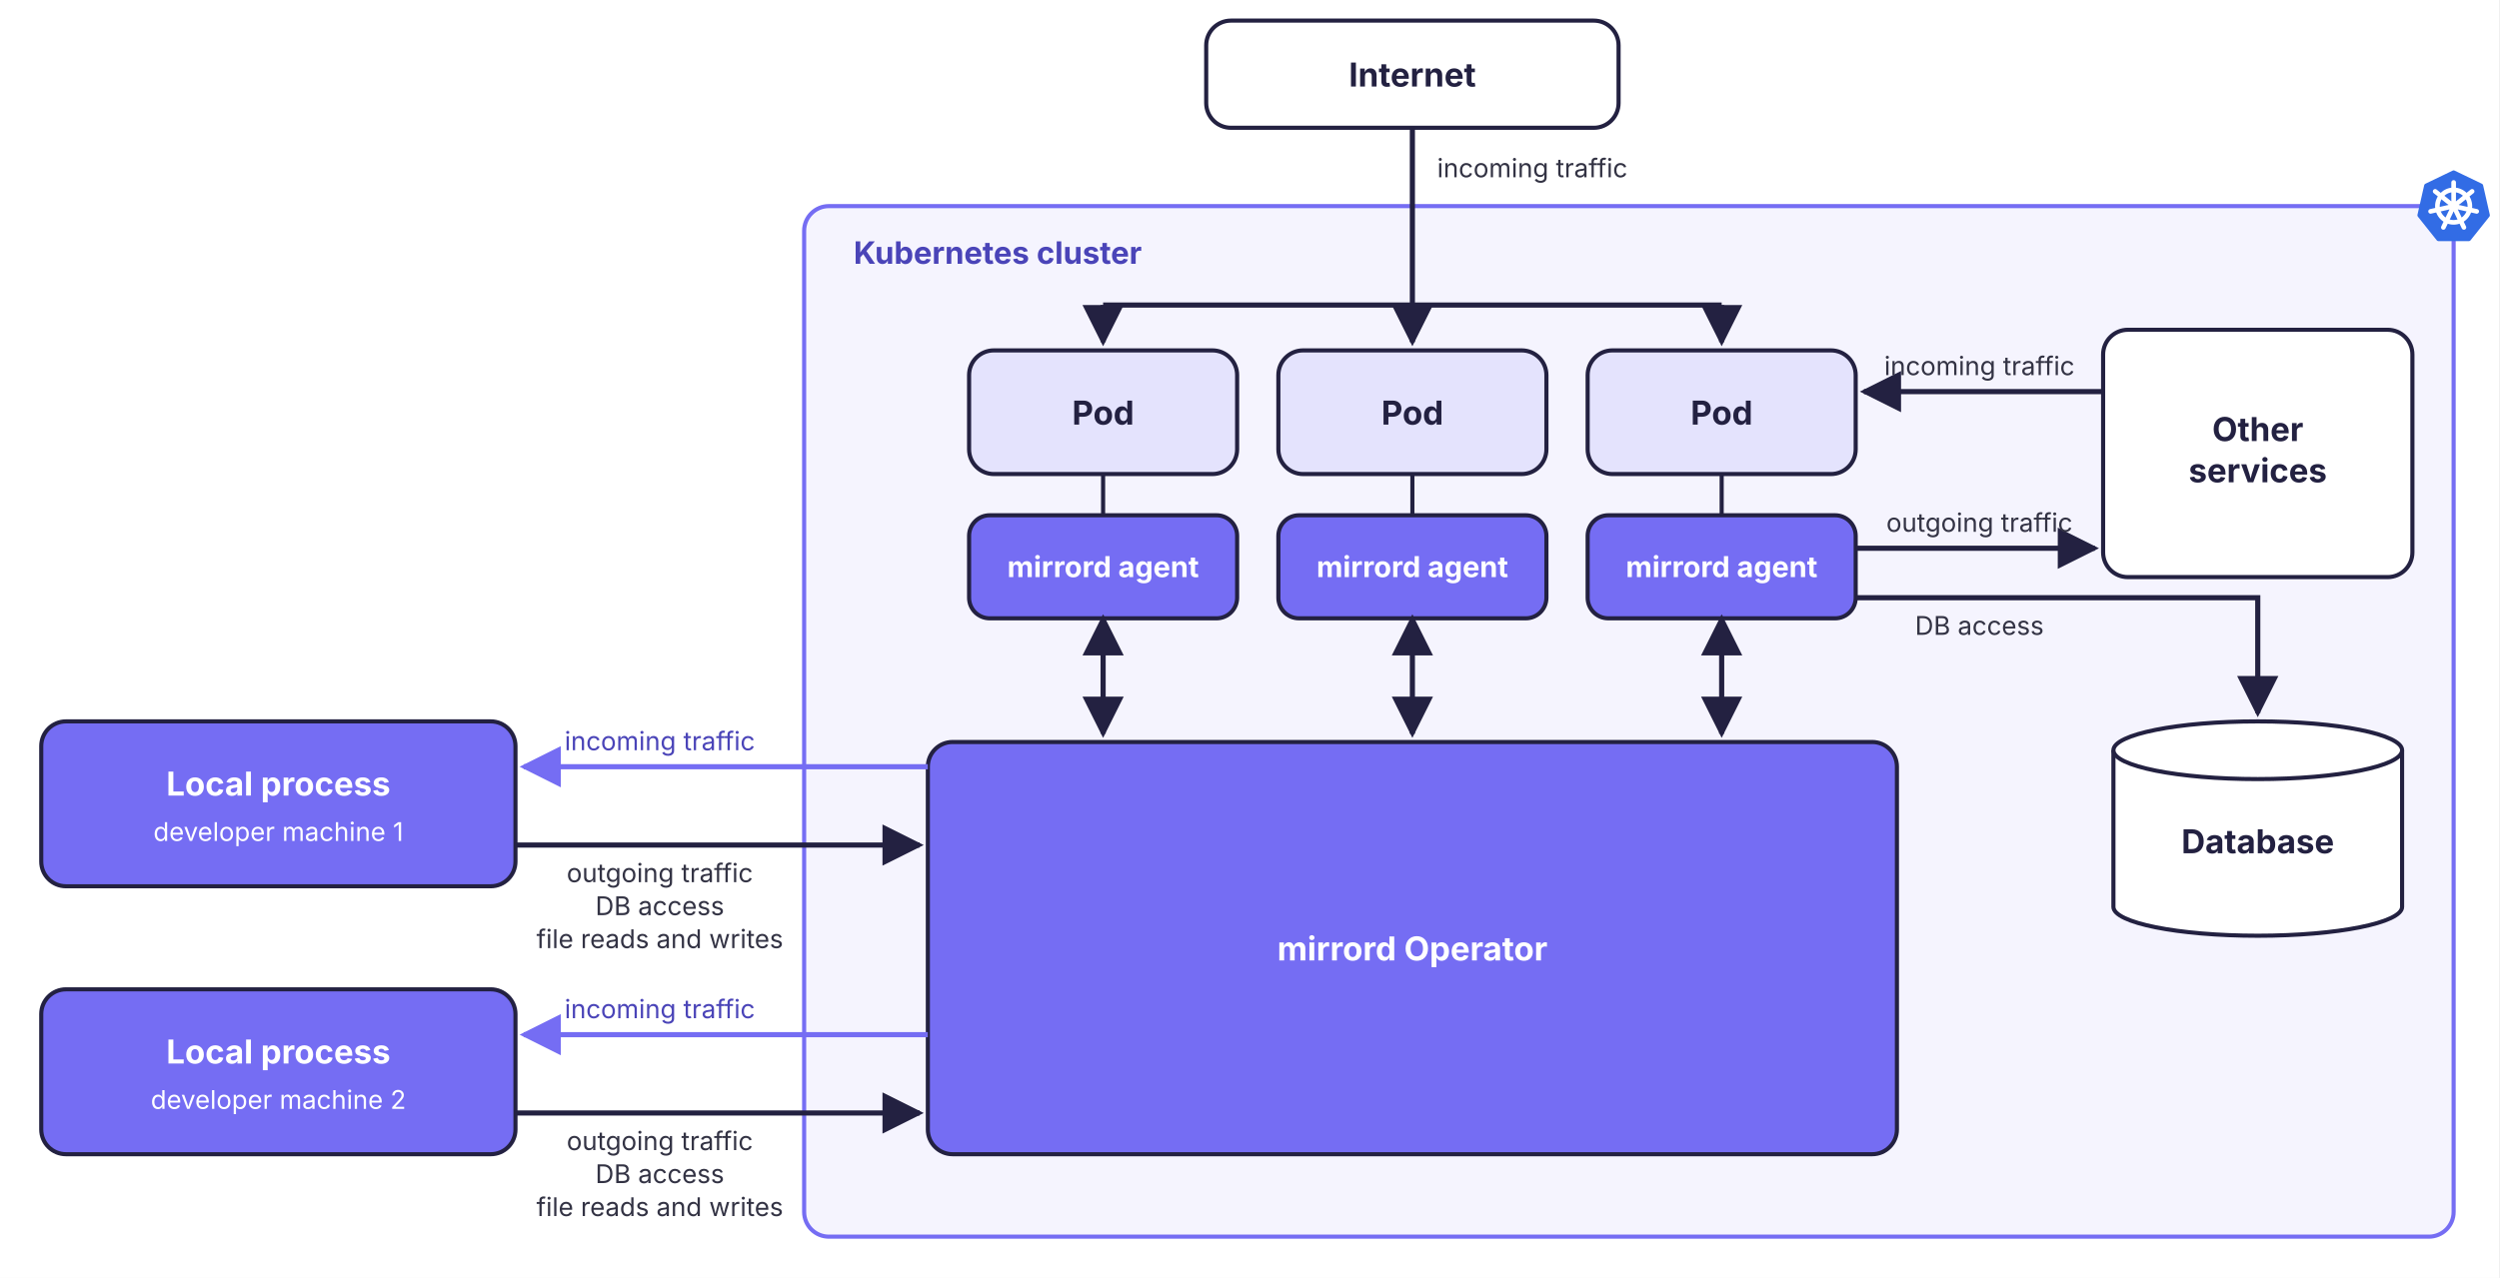
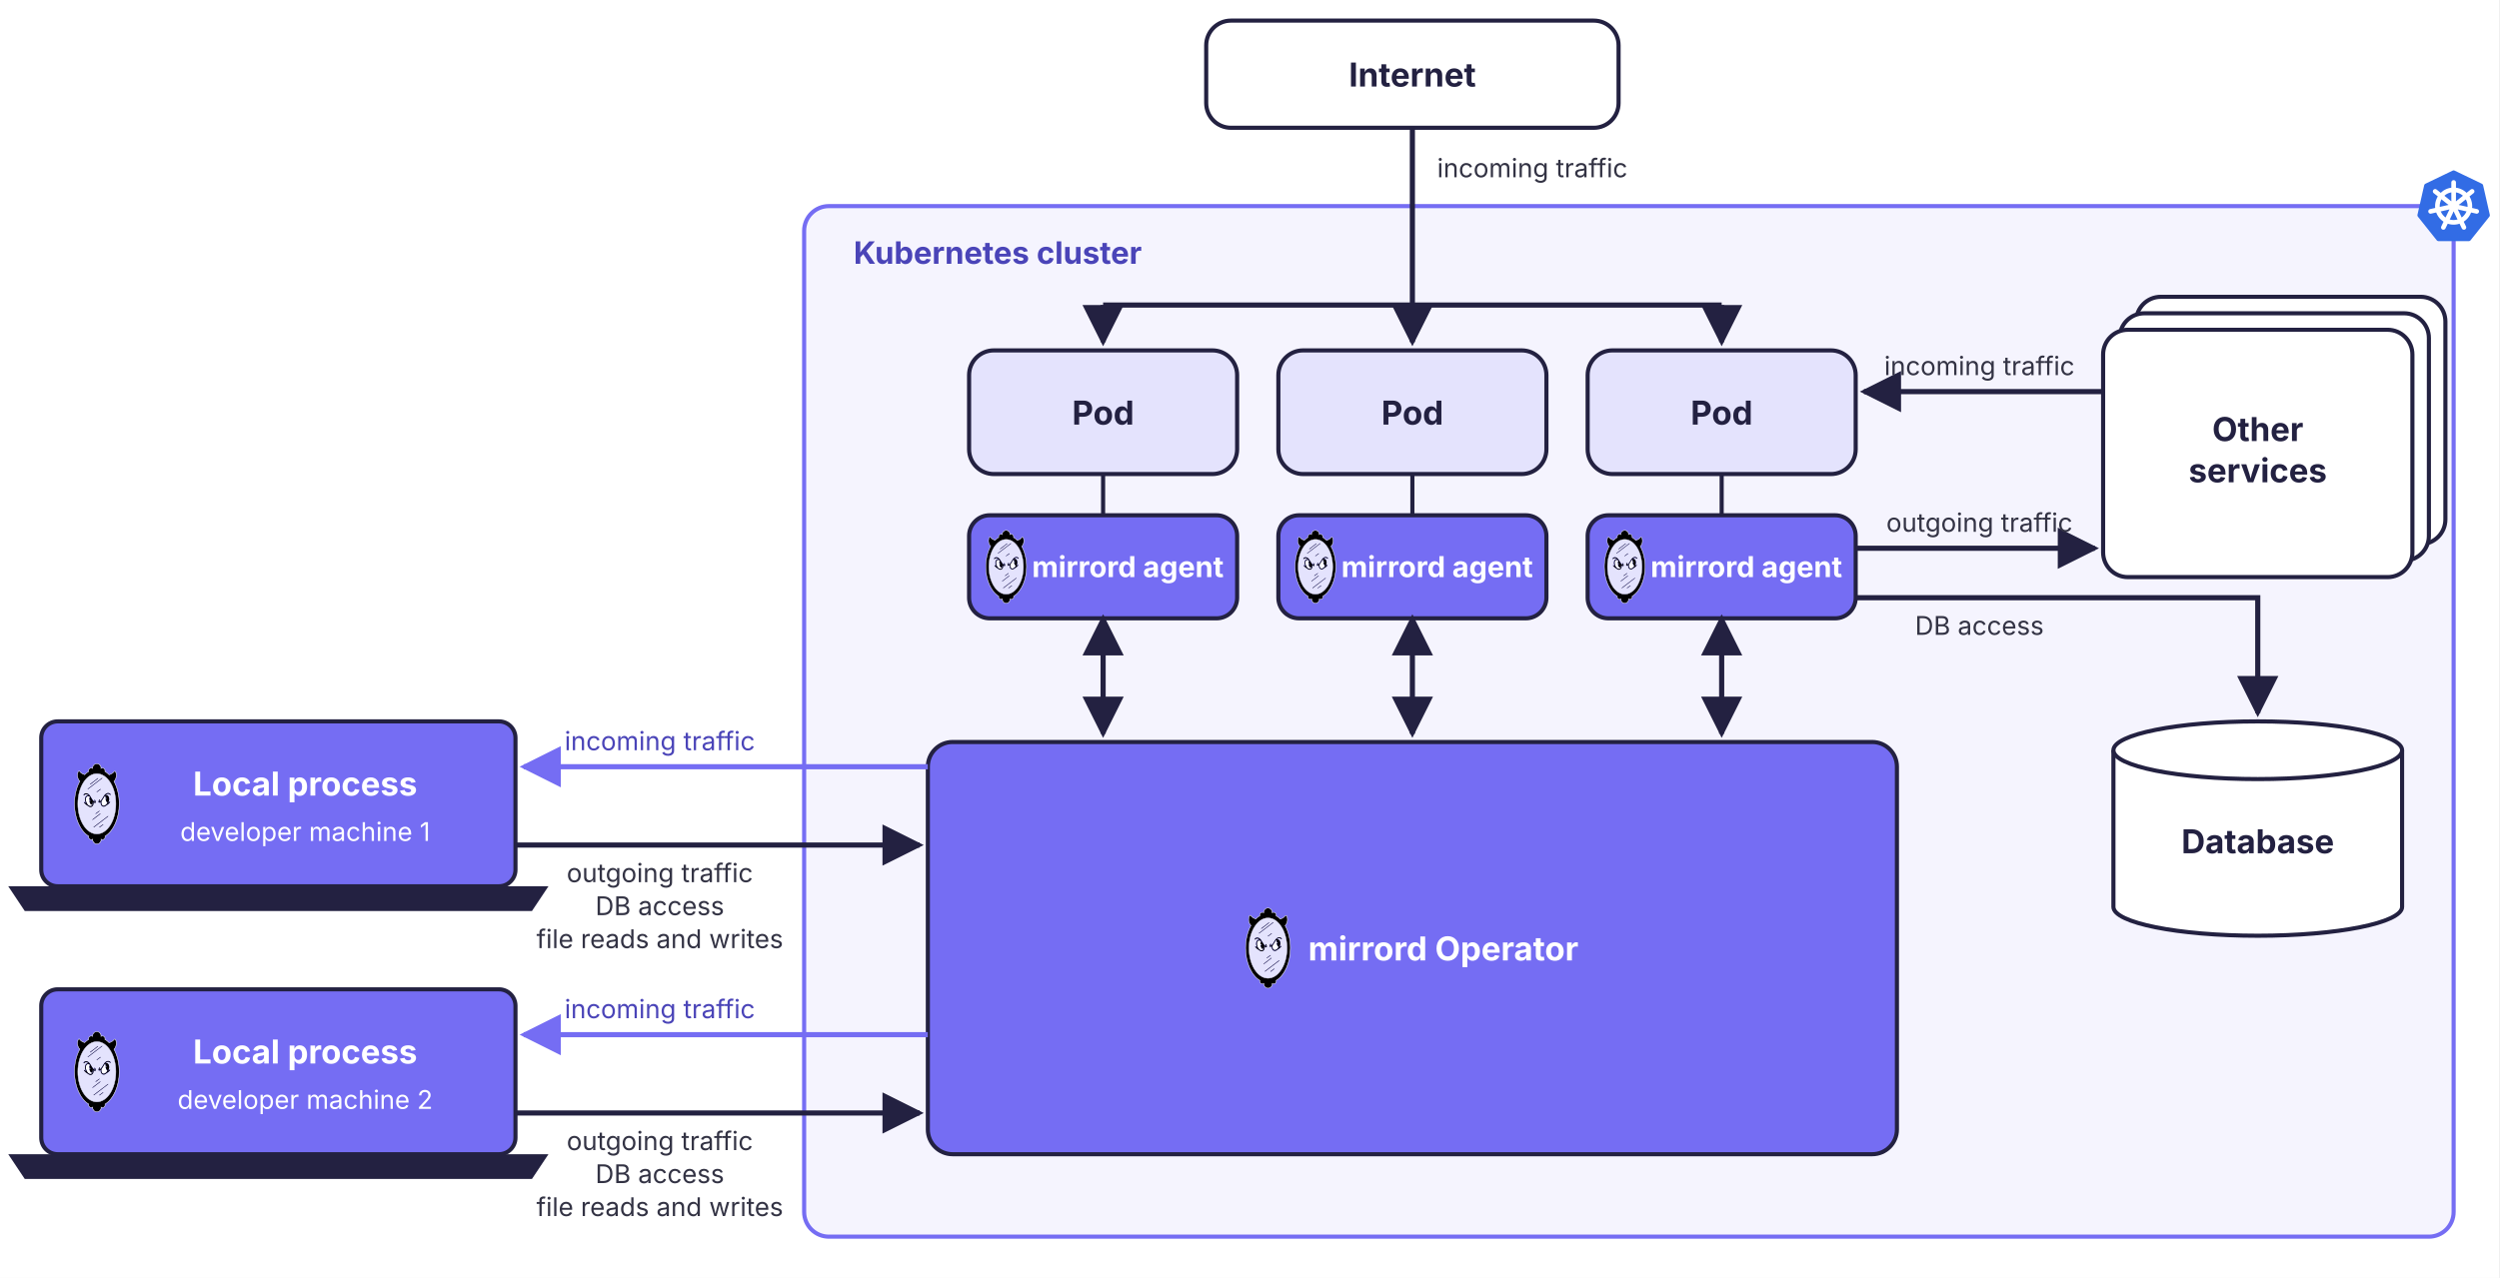
<svg xmlns="http://www.w3.org/2000/svg" viewBox="0 0 1212 620" width="1212" height="620" font-family="Inter, Helvetica, Arial, sans-serif" role="img" aria-labelledby="t d">
  <defs>
    <marker id="arrow" viewBox="0 0 10 10" refX="9" refY="5" markerWidth="8" markerHeight="8" orient="auto-start-reverse">
      <path d="M0 0 L10 5 L0 10 z" fill="#232141" />
    </marker>
    <marker id="arrow-purple" viewBox="0 0 10 10" refX="9" refY="5" markerWidth="8" markerHeight="8" orient="auto-start-reverse">
      <path d="M0 0 L10 5 L0 10 z" fill="#756DF3" />
    </marker>
    <symbol id="k8s" viewBox="0 0 32 32">
      <polygon points="16.00,1.60 27.73,7.25 30.62,19.94 22.51,30.11 9.49,30.11 1.38,19.94 4.27,7.25" fill="#326CE5" stroke="#326CE5" stroke-width="2" stroke-linejoin="round" />
      <g fill="none" stroke="#ffffff" stroke-width="2" stroke-linecap="round">
        <circle cx="16" cy="16" r="7" />
        <line x1="16.00" y1="13.40" x2="16.00" y2="5.80" />
        <line x1="18.03" y1="14.38" x2="23.97" y2="9.64" />
        <line x1="18.53" y1="16.58" x2="25.94" y2="18.27" />
        <line x1="17.13" y1="18.34" x2="20.43" y2="25.19" />
        <line x1="14.87" y1="18.34" x2="11.57" y2="25.19" />
        <line x1="13.47" y1="16.58" x2="6.06" y2="18.27" />
        <line x1="13.97" y1="14.38" x2="8.03" y2="9.64" />
      </g>
      <circle cx="16" cy="16" r="2.4" fill="#ffffff" />
    </symbol>
+     <symbol id="mirrord" viewBox="97 61 391 696">
+       <path fill="#ffffff" d="M255.6,387c4.1,19.1-0.9,36.1-12,40.5c-8.2,3.2-17.8,0-26.5-8.2c-0.3-0.6-0.9-0.9-1.5-1.2c0,0,0,0-0.3-0.3 c-5.5-5.6-10.5-13.2-14-22c-4.7-11.5-6.1-23.2-4.4-33.5c1.8-9.4,6.1-16.1,12.8-18.8c5.5-2.3,12.5-1.5,19.3,2.6 c1.5,2.3,2.6,4.4,3.8,6.2c-4.1,2.6-6.4,10.3-6.4,20.3l3.2,1.8l11.1,6.5l-12.5,1.5h-0.9c0.3,1.2,0.3,2.3,0.6,3.5 c3.2,17.9,12,31.1,19,29.7c6.4-1.2,9.6-14.4,7.6-30.2C255.3,386.4,255.6,386.7,255.6,387z" />
+       <path fill="#ffffff" d="M384,398.4c-3.2,6.8-7.3,12.3-12,17c0,0,0,0-0.3,0c-0.6,0.3-0.9,0.9-1.2,1.2c-8.7,7.9-18.4,11.5-26.5,8.2 c-11.1-4.7-16-21.4-12-40.5c1.5-1.8,3.2-3.8,4.7-5.6c5-6.5,9-13.2,12.8-20l1.2-2.1c1.2-1.8,2-3.8,3.2-5.6c1.2-2.1,2.6-4.4,4.4-7 c3.5-2.1,6.7-3.2,9.9-3.8c-2,4.7-2.3,10.3-2.3,15.3l3.2,1.8l11.1,6.5l-12.5,1.5h-0.9c0.3,1.2,0.3,2.3,0.6,3.8 C370.5,384.6,377.5,397,384,398.4z" />
+       <path fill="#E4E3FD" d="M405,391.7c-1.5-1.2-3.8-0.9-5,0.6c-3.2,4.1-7,7.9-11.1,11.5c1.2-2.3,2.6-5,3.5-7.6 c5.3-12.6,6.7-25.8,4.7-37.3c-2.3-12-8.2-20.6-16.9-24.1c-4.1-1.8-8.8-2.1-13.7-1.2c4.4-4.4,10.2-8.5,17.5-10 c8.2-1.5,16.6,1.5,20.4,7.3c1.2,1.5,3.2,2.1,5,0.9c1.5-1.2,2-3.2,0.9-4.7c-5.5-8.2-16.6-12.3-27.4-10c-11.1,2.1-19.3,9.7-24.2,15.6 c-2,2.3-3.8,5-5.5,7.3c-2,2.9-3.5,5.6-5,8.2c-1.2,2.1-2.3,3.8-3.2,5.6l-1.2,2.1c-3.8,6.5-7.6,13.2-12.3,19.1 c-5.8,7.6-11.7,12.9-18.4,16.7c0.6-5,2-9.7,4.4-14.1c0.9-1.8,0.3-3.8-1.5-4.7c-1.7-0.9-3.8-0.3-4.7,1.5c-2.9,5.6-4.7,11.5-5.3,17.6 c0,0.9-0.3,3.5,1.5,5.6c1.2,1.2,2.3,1.8,4.1,1.8c1.5,0,2.9-0.3,4.4-1.5c2.6-1.5,5.3-3.2,7.9-5.3c-1.7,18.5,5,34.1,17.5,39.3 c2.9,1.2,5.8,1.8,8.8,1.8c8.5,0,17.5-4.4,25.4-12c11.4-6.2,21.6-14.4,29.5-24.7C406.7,395.2,406.4,392.8,405,391.7z M292.1,149.1 c90.1,0,163.6,116.6,163.6,259.6s-73.5,259.6-163.6,259.6c-90.4,0-163.6-116.6-163.6-259.6S201.9,149.1,292.1,149.1z M389.5,517.3 c0.9-0.6,0.9-1.8,0.3-2.3c-0.6-0.9-1.8-0.9-2.3-0.3l-122.5,93.7c-0.9,0.6-0.9,1.8-0.3,2.3c0.3,0.3,0.9,0.6,1.5,0.6 c0.3,0,0.9,0,1.2-0.3L389.5,517.3z M346.9,589c0.9-0.6,0.9-1.8,0.3-2.3c-0.6-0.9-1.8-0.9-2.3-0.3l-31.2,23.2 c-0.9,0.6-0.9,1.8-0.3,2.3c0.3,0.6,0.9,0.9,1.5,0.9c0.3,0,0.6-0.3,0.9-0.3L346.9,589z M338.2,189.1c0.9-0.6,0.9-1.8,0.3-2.3 c-0.6-0.9-1.8-0.9-2.3-0.3l-122.5,93.4c-0.9,0.6-0.9,1.8-0.3,2.3c0.3,0.3,0.9,0.6,1.5,0.6c0.3,0,0.9,0,0.9-0.3L338.2,189.1z M324.4,284.5c0.9-0.6,0.9-1.8,0.3-2.3c-0.6-0.9-1.7-0.9-2.3-0.3l-31.2,22.9c-0.9,0.6-0.9,1.8-0.3,2.3c0.3,0.6,0.9,0.6,1.5,0.6 c0.3,0,0.6,0,0.9-0.3L324.4,284.5z M322.7,495.9c0.9-0.6,0.9-1.8,0.3-2.3c-0.6-0.9-1.8-0.9-2.3-0.3l-66.2,50.8 c-0.9,0.6-0.9,1.8-0.3,2.3c0.3,0.3,0.9,0.6,1.5,0.6c0.3,0,0.6,0,0.9-0.3L322.7,495.9z M314.8,472.4c0.9-0.6,0.9-1.8,0.3-2.3 c-0.6-0.9-1.8-0.9-2.3-0.3L281.6,493c-0.9,0.6-0.9,1.8-0.3,2.3c0.3,0.6,0.9,0.9,1.5,0.9c0.3,0,0.9-0.3,0.9-0.3L314.8,472.4z M302.3,190.5c0.9-0.6,0.9-1.8,0.3-2.3c-0.6-0.9-1.7-0.9-2.3-0.3L234,239c-0.9,0.6-0.9,1.8-0.3,2.3c0.3,0.3,0.9,0.6,1.5,0.6 c0.3,0,0.9,0,1.2-0.3L302.3,190.5z M280.1,399.6c1.8-2.1,1.5-4.7,1.5-5.6c-0.6-6.2-2.3-12.3-5-17.9c-0.9-1.8-2.9-2.3-4.7-1.5 c-1.8,0.9-2.3,2.9-1.5,4.7c2.3,4.4,3.8,9.4,4.4,14.1c-6.4-3.8-12.5-9.4-18.4-16.7c-4.7-6.2-8.8-12.9-12.3-19.1l-1.5-2.3 c-1.2-1.8-2-3.8-3.2-5.6c-1.5-2.3-2.9-5.3-5-8.2c0,0,0,0,0-0.3c-1.5-2.3-3.5-5-5.5-7.3c-5-5.9-13.1-13.2-24.2-15.6 c-10.8-2.1-21.9,2.1-27.4,10c-1.2,1.5-0.6,3.8,0.9,4.7c1.5,1.2,3.8,0.6,4.7-0.9c4.1-5.9,12.5-8.8,20.4-7.3 c7.3,1.5,13.1,5.9,17.5,10c-4.7-0.9-9.3-0.3-13.7,1.2c-8.8,3.5-14.6,12-16.9,24.1c-2,11.5-0.3,24.7,4.7,37.3 c1.2,2.6,2.3,5.3,3.5,7.6c-4.1-3.5-7.9-7.3-11.1-11.5c-1.2-1.5-3.5-1.8-5-0.6c-1.5,1.2-1.8,3.5-0.6,5c8.2,10,18.4,18.5,29.5,24.7 c7.9,7.6,16.9,11.7,25.7,11.7c2.9,0,6.1-0.6,8.8-1.8c12.5-5.3,19-20.6,17.5-39.3c2.6,2.1,5,3.8,7.9,5.3c1.5,0.9,2.9,1.2,4.4,1.2 C277.8,401.4,279.2,400.8,280.1,399.6z" />
+       <path d="M439.4,215.2c29.5,54,45.5,122.4,45.5,193.8c0,123.6-49,234.9-122.8,279.2c0.6,2.1,1.2,4.4,1.2,6.8 c0,12.3-10.2,22.6-22.5,22.6c-4.4,0-8.8-1.2-12.3-3.5c0.3,1.2,0.3,2.6,0.3,3.8c0,20.3-16.3,36.7-36.5,36.7s-36.5-16.4-36.5-36.7 c0-1.2,0-2.6,0.3-3.8c-3.5,2.3-7.9,3.5-12.3,3.5c-12.3,0-22.5-10-22.5-22.6c0-2.3,0.3-4.7,1.2-6.8C148.6,643.6,99.3,532.3,99.3,409 c0-71.9,16.3-140.9,46.4-195.3c-1.5-0.9-2.3-2.1-3.5-3.2c-9.9-11.2-15.5-26.4-16.9-42.6c-0.6-11.5,0.9-23.2,5-33.8 c0.6-1.8,2.6-6.8,7.6-7.3c5.3-0.6,8.5,3.8,11.4,7.9c1.2,1.5,2.3,2.9,2.9,3.8c5.5,5.3,12.5,9.7,21.6,13.8c4.4,2.1,9,3.8,13.4,5.3 c11.1-11.2,22.8-20.6,35-27.9c-0.6-2.3-1.2-4.4-1.2-6.8c0-12.3,10.2-22.6,22.5-22.6c4.4,0,8.8,1.2,12.3,3.5c0-1.2-0.3-2.6-0.3-3.8 c0-20.3,16.3-36.7,36.5-36.7c20.1,0,36.5,16.4,36.5,36.7c0,1.2,0,2.6-0.3,3.8c3.5-2.3,7.9-3.5,12.3-3.5c12.5,0,22.5,10.3,22.5,22.6 c0,2.3-0.3,4.7-1.2,6.8c12.5,7.6,24.8,17.3,36.2,29.1c4.7-1.5,9-3.2,13.7-5.3c9-4.1,16-8.5,21.6-13.8c0.9-0.9,2-2.3,2.9-3.8 c2.9-4.1,6.1-8.5,11.4-7.9c5,0.6,7,5.6,7.6,7.3c4.1,10.6,5.5,22.3,4.7,33.8c-1.2,15.9-7,31.4-16.9,42.6 C442.3,212.6,441.1,214,439.4,215.2z M455.7,409c0-143.3-73.5-259.6-163.6-259.6c-90.4,0-163.6,116.6-163.6,259.6 c0,143,73.5,259.6,163.6,259.6C382.5,668.6,455.7,552,455.7,409z" />
+       <path fill="#ffffff" d="M292.4,756.6c-21.2,0-38.5-17.4-38.5-38.7c0-0.1,0-0.2,0-0.3c-3,1.3-6.5,2-10,2c-13.5,0-24.5-11-24.5-24.6 c0-2.2,0.2-4.2,0.7-5.9c-36.1-22.2-66.8-60.3-88.9-110.2C109,528.5,97.3,469.7,97.3,409c0-71.5,16.3-140.6,45.8-194.7 c-0.6-0.5-1.1-1-1.5-1.5c-0.3-0.3-0.5-0.6-0.8-0.8l-0.1-0.1c-9.7-10.9-15.9-26.4-17.4-43.7c-0.6-12.5,1.1-24.4,5.1-34.7 c0.8-2.3,3.2-7.9,9.2-8.6c6.5-0.7,10.4,4.7,13.2,8.7c1.1,1.4,2.2,2.8,2.9,3.7c5.3,5,11.9,9.2,20.9,13.3c3.5,1.7,7.6,3.3,12.1,4.8 c10.7-10.7,21.9-19.6,33.2-26.5c-0.5-1.9-0.9-3.7-0.9-5.8c0-13.3,11.2-24.6,24.5-24.6c3.5,0,6.9,0.7,10,2c0-0.1,0-0.2,0-0.3 c0-21.3,17.3-38.7,38.5-38.7c21.2,0,38.5,17.4,38.5,38.7c0,0.1,0,0.2,0,0.3c3-1.3,6.5-2,10-2c13.5,0,24.5,11,24.5,24.6 c0,2.2-0.2,4.2-0.7,5.9c12.2,7.6,23.8,16.9,34.3,27.6c3.7-1.2,7.6-2.7,12.3-4.8c9-4.1,15.7-8.4,21-13.4c0.7-0.7,1.8-2,2.6-3.4 l0.1-0.1c2.8-4,6.7-9.5,13.2-8.8c6,0.7,8.5,6.3,9.3,8.7c4,10.4,5.7,22.4,4.8,34.5c-1.2,16.6-7.5,32.4-17.2,43.5c-0.4,1-1.3,2-2.4,3 c29,53.9,44.9,122.4,44.9,193.3c0,60.9-11.7,119.7-33.9,170.2c-22,49.9-52.6,87.9-88.6,110c0.5,1.9,0.8,3.8,0.8,5.8 c0,13.3-11.2,24.6-24.5,24.6c-3.5,0-6.9-0.7-10-2c0,0.1,0,0.2,0,0.3C330.8,739.2,313.6,756.6,292.4,756.6z M259.4,709.5l-1.2,5 c-0.2,0.9-0.2,2.3-0.2,3.3c0,19.1,15.5,34.7,34.5,34.7s34.5-15.6,34.5-34.7c0-1.1,0-2.4-0.2-3.3l-1.2-5l4.3,2.9 c3.1,2.1,7,3.2,11.1,3.2c11.1,0,20.5-9.4,20.5-20.6c0-2.1-0.5-4.2-1.1-6.2l-0.4-1.5l1.3-0.8c72.9-43.8,121.8-155.3,121.8-277.5 c0-70.8-16.1-139.3-45.3-192.8l-0.9-1.6l1.5-1c1.6-1.1,2.3-2.2,2.4-2.5l0.1-0.4l0.3-0.3c9.3-10.4,15.2-25.5,16.4-41.4 c0.9-11.6-0.7-22.9-4.5-32.9c-0.6-1.7-2.3-5.6-6-6.1c-3.8-0.4-6.3,2.6-9.5,7c-0.9,1.5-2.1,3-3.2,4.1c-5.7,5.4-12.7,9.9-22.2,14.2 c-5.4,2.4-9.7,4-13.9,5.4l-1.2,0.4l-0.9-0.9c-10.9-11.3-23-21-35.8-28.8l-1.5-0.9l0.7-1.6c0.7-1.6,1-3.5,1-6 c0-11.4-9.2-20.6-20.5-20.6c-4.1,0-8.1,1.1-11.1,3.2l-4.3,2.9l1.2-5c0.2-0.9,0.2-2.3,0.2-3.3c0-19.1-15.5-34.7-34.5-34.7 c-19,0-34.5,15.6-34.5,34.7c0,0.5,0.1,1.1,0.1,1.7c0.1,0.7,0.2,1.4,0.2,2.1v3.8l-3.1-2.1c-3.1-2.1-7-3.2-11.1-3.2 c-11.1,0-20.5,9.4-20.5,20.6c0,1.9,0.4,3.6,0.9,5.6l0.5,2.1l-1.3,0.8c-11.8,7.1-23.5,16.4-34.6,27.6l-0.9,0.9l-1.2-0.4 c-5.1-1.7-9.7-3.5-13.6-5.4c-9.5-4.3-16.5-8.8-22.1-14.2l-0.2-0.2l-0.1-0.2c-0.5-0.8-1.7-2.2-2.8-3.6l-0.1-0.1 c-3.1-4.4-5.7-7.5-9.5-7.1c-3.7,0.4-5.4,4.3-5.9,6c-3.8,9.8-5.5,21.2-4.9,33c1.5,16.4,7.3,31.1,16.4,41.3c0.3,0.3,0.6,0.6,0.9,0.9 c0.7,0.8,1.4,1.5,2.2,2l1.6,1l-0.9,1.7c-29.7,53.8-46.1,122.8-46.1,194.3c0,121.9,49.2,233.4,122.4,277.5l1.5,0.9l-0.7,1.6 c-0.7,1.6-1,3.5-1,6c0,11.4,9.2,20.6,20.5,20.6c4.1,0,8.1-1.1,11.1-3.2L259.4,709.5z M292.1,670.6c-91.3,0-165.6-117.3-165.6-261.6 s74.3-261.6,165.6-261.6c91.3,0,165.6,117.3,165.6,261.6S383.4,670.6,292.1,670.6z M292.1,151.4c-89.1,0-161.6,115.5-161.6,257.6 c0,68.8,16.9,133.5,47.7,182.3c30.6,48.5,71,75.2,113.9,75.2c89.1,0,161.6-115.5,161.6-257.6C453.7,267,381.2,151.4,292.1,151.4z" />
+       <path d="M344.9,586.3c0.9-0.6,1.7-0.3,2.3,0.3c0.6,0.9,0.3,1.8-0.3,2.3l-31.2,23.2c-0.3,0.3-0.6,0.3-0.9,0.3 c-0.6,0-1.2-0.3-1.5-0.9c-0.6-0.9-0.3-1.8,0.3-2.3L344.9,586.3z" />
+       <path d="M372,415.5c4.4-4.4,8.5-10.3,12-17c-6.4-1.8-13.4-13.8-16.3-29.7c-0.3-1.2-0.6-2.3-0.6-3.8h0.9l12.5-1.5l-11.1-6.5 l-3.2-1.8c0-5,0.3-10.6,2.3-15.3c-3.2,0.6-6.7,1.8-9.9,3.8c-1.8,2.3-3.2,5-4.4,7c-1.2,2.1-2.3,3.8-3.2,5.6l-1.2,2.1 c-3.8,6.5-7.9,13.5-12.8,20c-1.5,2.1-3.2,3.8-4.7,5.6c-4.1,19.1,0.9,35.8,12,40.5c8.2,3.2,17.8-0.3,26.5-8.2 C370.8,416.3,371.4,415.8,372,415.5z M410.5,326.8c1.2,1.5,0.9,3.8-0.9,4.7c-1.5,1.2-3.8,0.9-5-0.9c-4.1-5.9-12.5-8.8-20.4-7.3 c-7.3,1.5-13.1,5.9-17.5,10c4.7-0.9,9.3-0.3,13.7,1.2c8.8,3.5,14.9,12,16.9,24.1c2,11.5,0.3,24.7-4.7,37.3 c-1.2,2.6-2.3,5.3-3.5,7.6c4.1-3.5,7.9-7.3,11.1-11.5c1.2-1.5,3.5-1.8,5-0.6c1.5,1.2,1.7,3.5,0.6,5c-8.2,10.3-18.4,18.5-29.5,24.7 c-7.9,7.6-16.9,12-25.4,12c-3.2,0-6.1-0.6-8.8-1.8c-12.5-5.3-19-20.6-17.5-39.3c-2.6,2.1-5.3,3.8-7.9,5.3c-1.5,0.9-3.2,1.5-4.4,1.5 c-1.5,0-2.9-0.6-4.1-1.8c-1.7-2.1-1.5-4.7-1.5-5.6c0.6-6.2,2.3-12,5.3-17.6c0.9-1.8,2.9-2.3,4.7-1.5c1.8,0.9,2.3,2.9,1.5,4.7 c-2.3,4.4-3.8,9.4-4.4,14.1c6.4-3.8,12.5-9.4,18.4-16.7c4.7-6.2,8.8-12.6,12.3-19.1l1.2-2.1c1.2-2.1,2.3-3.8,3.2-5.6 c1.5-2.3,2.9-5.3,5-8.2c1.8-2.3,3.5-5,5.5-7.3c5-5.9,13.4-13.2,24.2-15.6C393.9,314.5,405,318.6,410.5,326.8z" />
+       <path d="M324.4,284.5l-31.5,23.2c-0.3,0.3-0.6,0.3-0.9,0.3c-0.6,0-1.2-0.3-1.5-0.6c-0.6-0.9-0.3-1.8,0.3-2.3l31.2-23.2 c0.9-0.6,1.7-0.3,2.3,0.3C325.6,282.7,325.3,283.9,324.4,284.5z" />
+       <path d="M312.8,469.5c0.9-0.6,1.8-0.3,2.3,0.3c0.6,0.9,0.3,1.8-0.3,2.3l-31.2,23.2c-0.3,0.3-0.6,0.3-0.9,0.3 c-0.6,0-1.2-0.3-1.5-0.9c-0.6-0.9-0.3-1.8,0.3-2.3L312.8,469.5z" />
+       <path d="M387.5,514.7c0.9-0.6,1.8-0.3,2.3,0.3c0.6,0.9,0.3,1.8-0.3,2.3L267,611c-0.3,0.3-0.6,0.3-1.2,0.3c-0.6,0-1.2-0.3-1.5-0.6 c-0.6-0.9-0.6-1.8,0.3-2.3L387.5,514.7z" />
+       <path d="M320.7,493c0.9-0.6,1.8-0.3,2.3,0.3c0.6,0.9,0.6,1.8-0.3,2.3l-66.2,51.1c-0.3,0.3-0.6,0.3-0.9,0.3c-0.6,0-1.2-0.3-1.5-0.6 c-0.6-0.9-0.6-1.8,0.3-2.3L320.7,493z" />
+       <path d="M300.2,187.9c0.9-0.6,1.7-0.3,2.3,0.3c0.6,0.9,0.6,1.8-0.3,2.3l-65.9,51.1c-0.3,0.3-0.6,0.3-1.2,0.3 c-0.6,0-0.9-0.3-1.5-0.6c-0.6-0.9-0.3-1.8,0.3-2.3L300.2,187.9z" />
+       <path d="M213.6,279.8l122.5-93.7c0.6-0.6,1.8-0.3,2.3,0.3c0.6,0.9,0.3,1.8-0.3,2.3l-122.5,93.7c-0.3,0.3-0.6,0.3-0.9,0.3 c-0.6,0-1.2-0.3-1.5-0.6C212.7,281.6,212.7,280.4,213.6,279.8z" />
+       <path d="M243.9,427.5c11.1-4.4,16-21.4,12-40.5c-0.3-0.3-0.6-0.6-0.9-0.9c2,15.9-1.2,29.1-7.6,30.2c-7.3,1.5-15.8-12-19-29.7 c-0.3-1.2-0.3-2.3-0.6-3.5h0.9l12.5-1.5l-11.1-6.5l-3.2-1.8c0-10,2.3-17.6,6.4-20.3c-1.2-2.1-2.3-4.1-3.8-6.2 c-7-4.1-13.7-5-19.3-2.6c-6.4,2.6-11.1,9.4-12.8,18.8c-1.8,10-0.3,22,4.4,33.5c3.5,8.8,8.5,16.4,14,22c0,0,0.3,0,0.3,0.3 c0.6,0.3,1.2,0.9,1.5,1.2C225.9,427.2,235.8,430.7,243.9,427.5z M204.9,319.1c11.1,2.1,19.3,9.7,24.2,15.6c2,2.3,3.8,5,5.5,7.3 c0,0,0,0,0,0.3c2,2.9,3.5,5.6,5,8.2c1.2,1.8,2,3.5,3.2,5.6l1.5,2.3c3.8,6.5,7.6,12.9,12.3,19.1c5.8,7.3,11.7,12.9,18.4,16.7 c-0.6-5-2-9.7-4.4-14.1c-0.9-1.8-0.3-3.8,1.5-4.7c1.8-0.9,3.8-0.3,4.7,1.5c2.9,5.6,4.7,11.5,5,17.9c0,0.9,0.3,3.5-1.5,5.6 c-1.2,1.2-2.6,1.8-4.1,1.8c-1.5,0-2.9-0.6-4.4-1.2c-2.6-1.5-5.3-3.2-7.9-5.3c1.7,18.5-5,34.1-17.5,39.3c-2.9,1.2-5.8,1.8-8.8,1.8 c-8.5,0-17.5-4.4-25.7-11.7c-11.4-6.2-21.6-14.7-29.5-24.7c-1.2-1.5-0.9-3.8,0.6-5c1.5-1.2,3.8-0.9,5,0.6c3.2,4.1,7,7.9,11.1,11.5 c-1.2-2.3-2.6-5-3.5-7.6c-5-12.6-6.7-25.8-4.7-37.3c2-12,8.2-20.6,16.9-24.1c4.1-1.8,8.8-2.1,13.7-1.2c-4.4-4.4-10.2-8.8-17.5-10 c-8.2-1.5-16.6,1.5-20.4,7.3c-1.2,1.5-3.2,2.1-4.7,0.9c-1.5-1.2-2-3.2-0.9-4.7C183,320.9,194.1,317.1,204.9,319.1z" />
+     </symbol>
  </defs>
  <rect x="0" y="0" width="1212" height="620" fill="#ffffff" />
  <rect x="390" y="100" width="800" height="500" rx="12" fill="#F5F4FE" stroke="#756DF3" stroke-width="2" />
  <text x="414" y="128" font-size="15" font-weight="700" fill="#4a44b8">Kubernetes cluster</text>
  <rect x="585" y="10" width="200" height="52" rx="12" fill="#ffffff" stroke="#232141" stroke-width="2" />
  <text x="685" y="42" font-size="16" font-weight="700" fill="#232141" text-anchor="middle">Internet</text>
  <polyline points="685,62 685,148" fill="none" stroke="#232141" stroke-width="2.5" />
  <text x="697" y="86" font-size="12.5" fill="#333344">incoming traffic</text>
  <polyline points="535,148 835,148" fill="none" stroke="#232141" stroke-width="2.5" />
  <line x1="535" y1="148" x2="535" y2="166" stroke="#232141" stroke-width="2.5" marker-end="url(#arrow)" />
  <line x1="685" y1="148" x2="685" y2="166" stroke="#232141" stroke-width="2.5" marker-end="url(#arrow)" />
  <line x1="835" y1="148" x2="835" y2="166" stroke="#232141" stroke-width="2.5" marker-end="url(#arrow)" />
  <rect x="470" y="170" width="130" height="60" rx="12" fill="#E4E3FD" stroke="#232141" stroke-width="2" />
  <text x="535" y="206" font-size="16" font-weight="700" fill="#232141" text-anchor="middle">Pod</text>
  <line x1="535" y1="230" x2="535" y2="250" stroke="#232141" stroke-width="2" />
  <rect x="470" y="250" width="130" height="50" rx="10" fill="#756DF3" stroke="#232141" stroke-width="2" />
-   <text x="535" y="280" font-size="14" font-weight="700" fill="#ffffff" text-anchor="middle">mirrord agent</text>
+   <use href="#mirrord" x="478" y="257" width="20" height="36" />
+   <text x="547" y="280" font-size="14" font-weight="700" fill="#ffffff" text-anchor="middle">mirrord agent</text>
  <rect x="620" y="170" width="130" height="60" rx="12" fill="#E4E3FD" stroke="#232141" stroke-width="2" />
  <text x="685" y="206" font-size="16" font-weight="700" fill="#232141" text-anchor="middle">Pod</text>
  <line x1="685" y1="230" x2="685" y2="250" stroke="#232141" stroke-width="2" />
  <rect x="620" y="250" width="130" height="50" rx="10" fill="#756DF3" stroke="#232141" stroke-width="2" />
-   <text x="685" y="280" font-size="14" font-weight="700" fill="#ffffff" text-anchor="middle">mirrord agent</text>
+   <use href="#mirrord" x="628" y="257" width="20" height="36" />
+   <text x="697" y="280" font-size="14" font-weight="700" fill="#ffffff" text-anchor="middle">mirrord agent</text>
  <rect x="770" y="170" width="130" height="60" rx="12" fill="#E4E3FD" stroke="#232141" stroke-width="2" />
  <text x="835" y="206" font-size="16" font-weight="700" fill="#232141" text-anchor="middle">Pod</text>
  <line x1="835" y1="230" x2="835" y2="250" stroke="#232141" stroke-width="2" />
  <rect x="770" y="250" width="130" height="50" rx="10" fill="#756DF3" stroke="#232141" stroke-width="2" />
-   <text x="835" y="280" font-size="14" font-weight="700" fill="#ffffff" text-anchor="middle">mirrord agent</text>
+   <use href="#mirrord" x="778" y="257" width="20" height="36" />
+   <text x="847" y="280" font-size="14" font-weight="700" fill="#ffffff" text-anchor="middle">mirrord agent</text>
  <line x1="535" y1="300" x2="535" y2="356" stroke="#232141" stroke-width="2.5" marker-start="url(#arrow)" marker-end="url(#arrow)" />
  <line x1="685" y1="300" x2="685" y2="356" stroke="#232141" stroke-width="2.5" marker-start="url(#arrow)" marker-end="url(#arrow)" />
  <line x1="835" y1="300" x2="835" y2="356" stroke="#232141" stroke-width="2.5" marker-start="url(#arrow)" marker-end="url(#arrow)" />
  <rect x="450" y="360" width="470" height="200" rx="12" fill="#756DF3" stroke="#232141" stroke-width="2" />
-   <text x="685" y="466" font-size="16" font-weight="700" fill="#ffffff" text-anchor="middle">mirrord Operator</text>
-   <rect x="20" y="350" width="230" height="80" rx="12" fill="#756DF3" stroke="#232141" stroke-width="2" />
-   <text x="135" y="386" font-size="16" font-weight="700" fill="#ffffff" text-anchor="middle">Local process</text>
-   <text x="135" y="408" font-size="12.5" fill="#ffffff" text-anchor="middle">developer machine 1</text>
+   <use href="#mirrord" x="604" y="440" width="22" height="40" />
+   <text x="700" y="466" font-size="16" font-weight="700" fill="#ffffff" text-anchor="middle">mirrord Operator</text>
+   <rect x="20" y="350" width="230" height="80" rx="8" fill="#756DF3" stroke="#232141" stroke-width="2" />
+   <path d="M4 430 h262 l-8 12 h-246 z" fill="#232141" />
+   <use href="#mirrord" x="36" y="370" width="22" height="40" />
+   <text x="148" y="386" font-size="16" font-weight="700" fill="#ffffff" text-anchor="middle">Local process</text>
+   <text x="148" y="408" font-size="12.5" fill="#ffffff" text-anchor="middle">developer machine 1</text>
  <line x1="450" y1="372" x2="254" y2="372" stroke="#756DF3" stroke-width="2.5" marker-end="url(#arrow-purple)" />
  <text x="320" y="364" font-size="12.5" fill="#4a44b8" text-anchor="middle">incoming traffic</text>
  <line x1="250" y1="410" x2="446" y2="410" stroke="#232141" stroke-width="2.5" marker-end="url(#arrow)" />
  <text x="320" y="428" font-size="12.5" fill="#333344" text-anchor="middle">outgoing traffic</text>
  <text x="320" y="444" font-size="12.5" fill="#333344" text-anchor="middle">DB access</text>
  <text x="320" y="460" font-size="12.5" fill="#333344" text-anchor="middle">file reads and writes</text>
-   <rect x="20" y="480" width="230" height="80" rx="12" fill="#756DF3" stroke="#232141" stroke-width="2" />
-   <text x="135" y="516" font-size="16" font-weight="700" fill="#ffffff" text-anchor="middle">Local process</text>
-   <text x="135" y="538" font-size="12.5" fill="#ffffff" text-anchor="middle">developer machine 2</text>
+   <rect x="20" y="480" width="230" height="80" rx="8" fill="#756DF3" stroke="#232141" stroke-width="2" />
+   <path d="M4 560 h262 l-8 12 h-246 z" fill="#232141" />
+   <use href="#mirrord" x="36" y="500" width="22" height="40" />
+   <text x="148" y="516" font-size="16" font-weight="700" fill="#ffffff" text-anchor="middle">Local process</text>
+   <text x="148" y="538" font-size="12.5" fill="#ffffff" text-anchor="middle">developer machine 2</text>
  <line x1="450" y1="502" x2="254" y2="502" stroke="#756DF3" stroke-width="2.5" marker-end="url(#arrow-purple)" />
  <text x="320" y="494" font-size="12.5" fill="#4a44b8" text-anchor="middle">incoming traffic</text>
  <line x1="250" y1="540" x2="446" y2="540" stroke="#232141" stroke-width="2.5" marker-end="url(#arrow)" />
  <text x="320" y="558" font-size="12.5" fill="#333344" text-anchor="middle">outgoing traffic</text>
  <text x="320" y="574" font-size="12.5" fill="#333344" text-anchor="middle">DB access</text>
  <text x="320" y="590" font-size="12.5" fill="#333344" text-anchor="middle">file reads and writes</text>
+   <rect x="1036" y="144" width="150" height="120" rx="12" fill="#ffffff" stroke="#232141" stroke-width="2" />
+   <rect x="1028" y="152" width="150" height="120" rx="12" fill="#ffffff" stroke="#232141" stroke-width="2" />
  <rect x="1020" y="160" width="150" height="120" rx="12" fill="#ffffff" stroke="#232141" stroke-width="2" />
  <text x="1095" y="214" font-size="16" font-weight="700" fill="#232141" text-anchor="middle">Other</text>
  <text x="1095" y="234" font-size="16" font-weight="700" fill="#232141" text-anchor="middle">services</text>
  <line x1="1020" y1="190" x2="904" y2="190" stroke="#232141" stroke-width="2.5" marker-end="url(#arrow)" />
  <text x="960" y="182" font-size="12.5" fill="#333344" text-anchor="middle">incoming traffic</text>
  <line x1="900" y1="266" x2="1016" y2="266" stroke="#232141" stroke-width="2.5" marker-end="url(#arrow)" />
  <text x="960" y="258" font-size="12.5" fill="#333344" text-anchor="middle">outgoing traffic</text>
  <polyline points="900,290 1095,290 1095,346" fill="none" stroke="#232141" stroke-width="2.5" marker-end="url(#arrow)" />
  <text x="960" y="308" font-size="12.5" fill="#333344" text-anchor="middle">DB access</text>
  <path d="M1025 364 L1025 440 A70 14 0 0 0 1165 440 L1165 364" fill="#ffffff" stroke="#232141" stroke-width="2" />
  <ellipse cx="1095" cy="364" rx="70" ry="14" fill="#ffffff" stroke="#232141" stroke-width="2" />
  <text x="1095" y="414" font-size="16" font-weight="700" fill="#232141" text-anchor="middle">Database</text>
  <use href="#k8s" x="1172" y="82" width="36" height="36" />
</svg>
